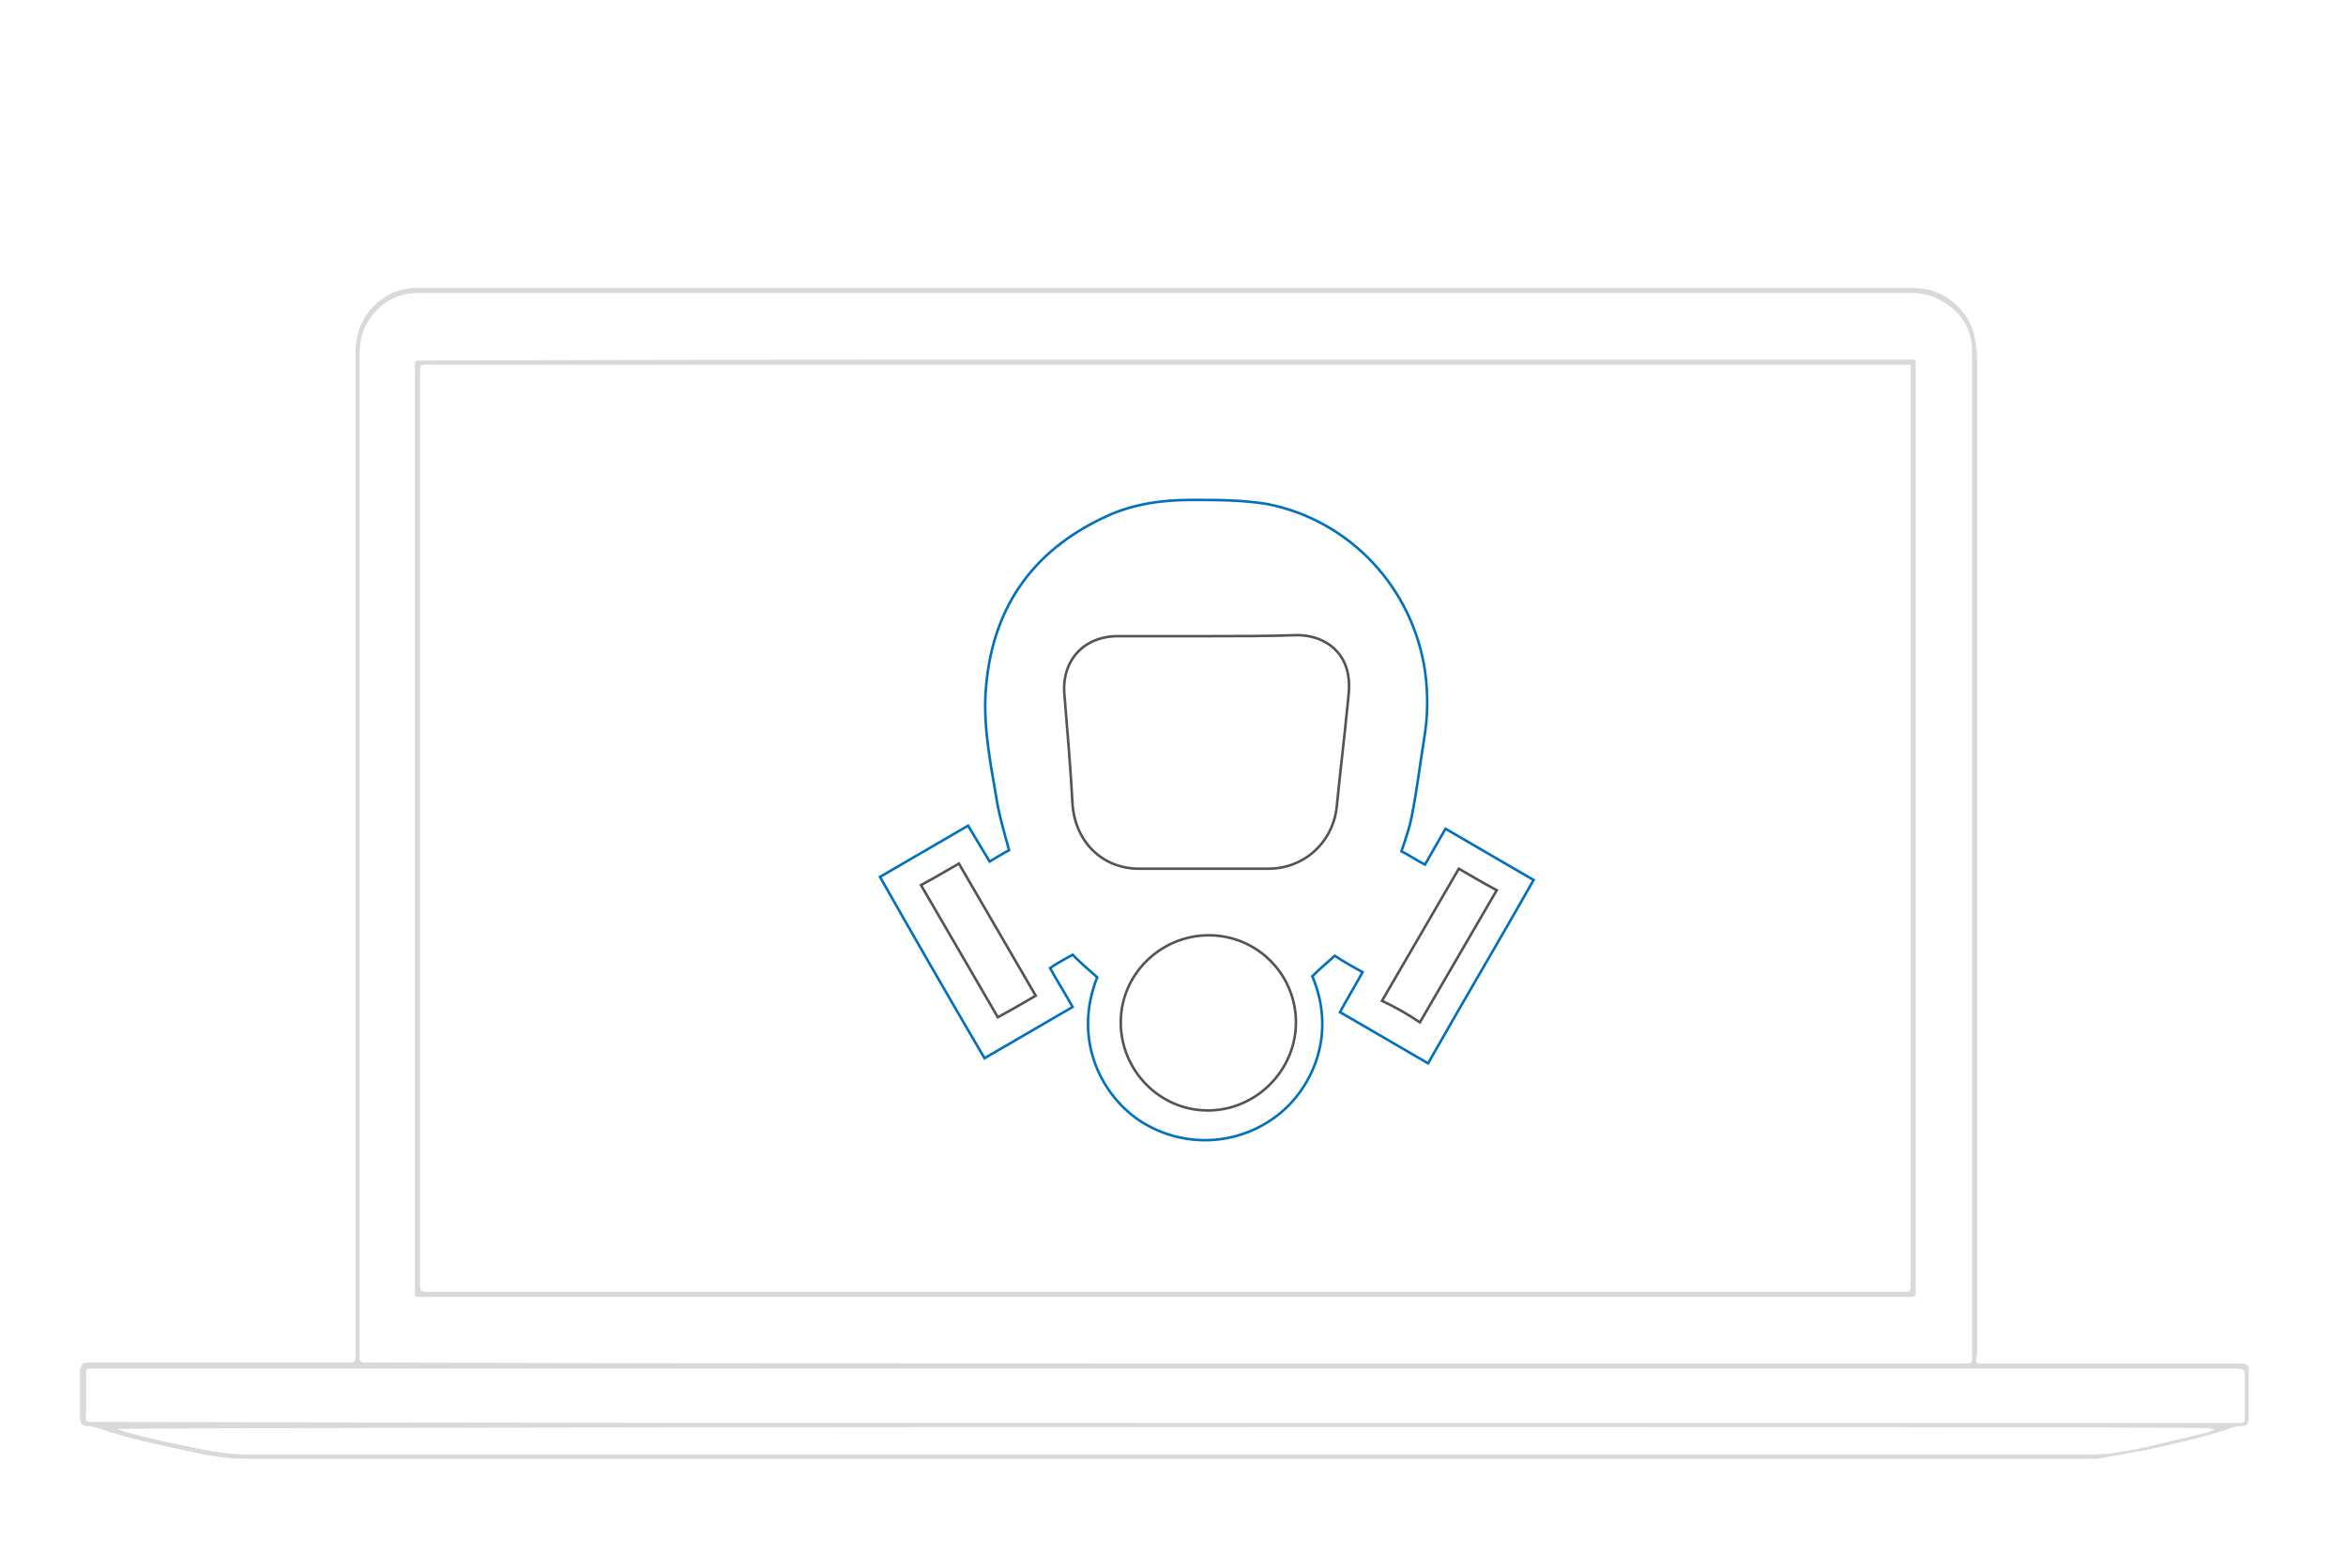
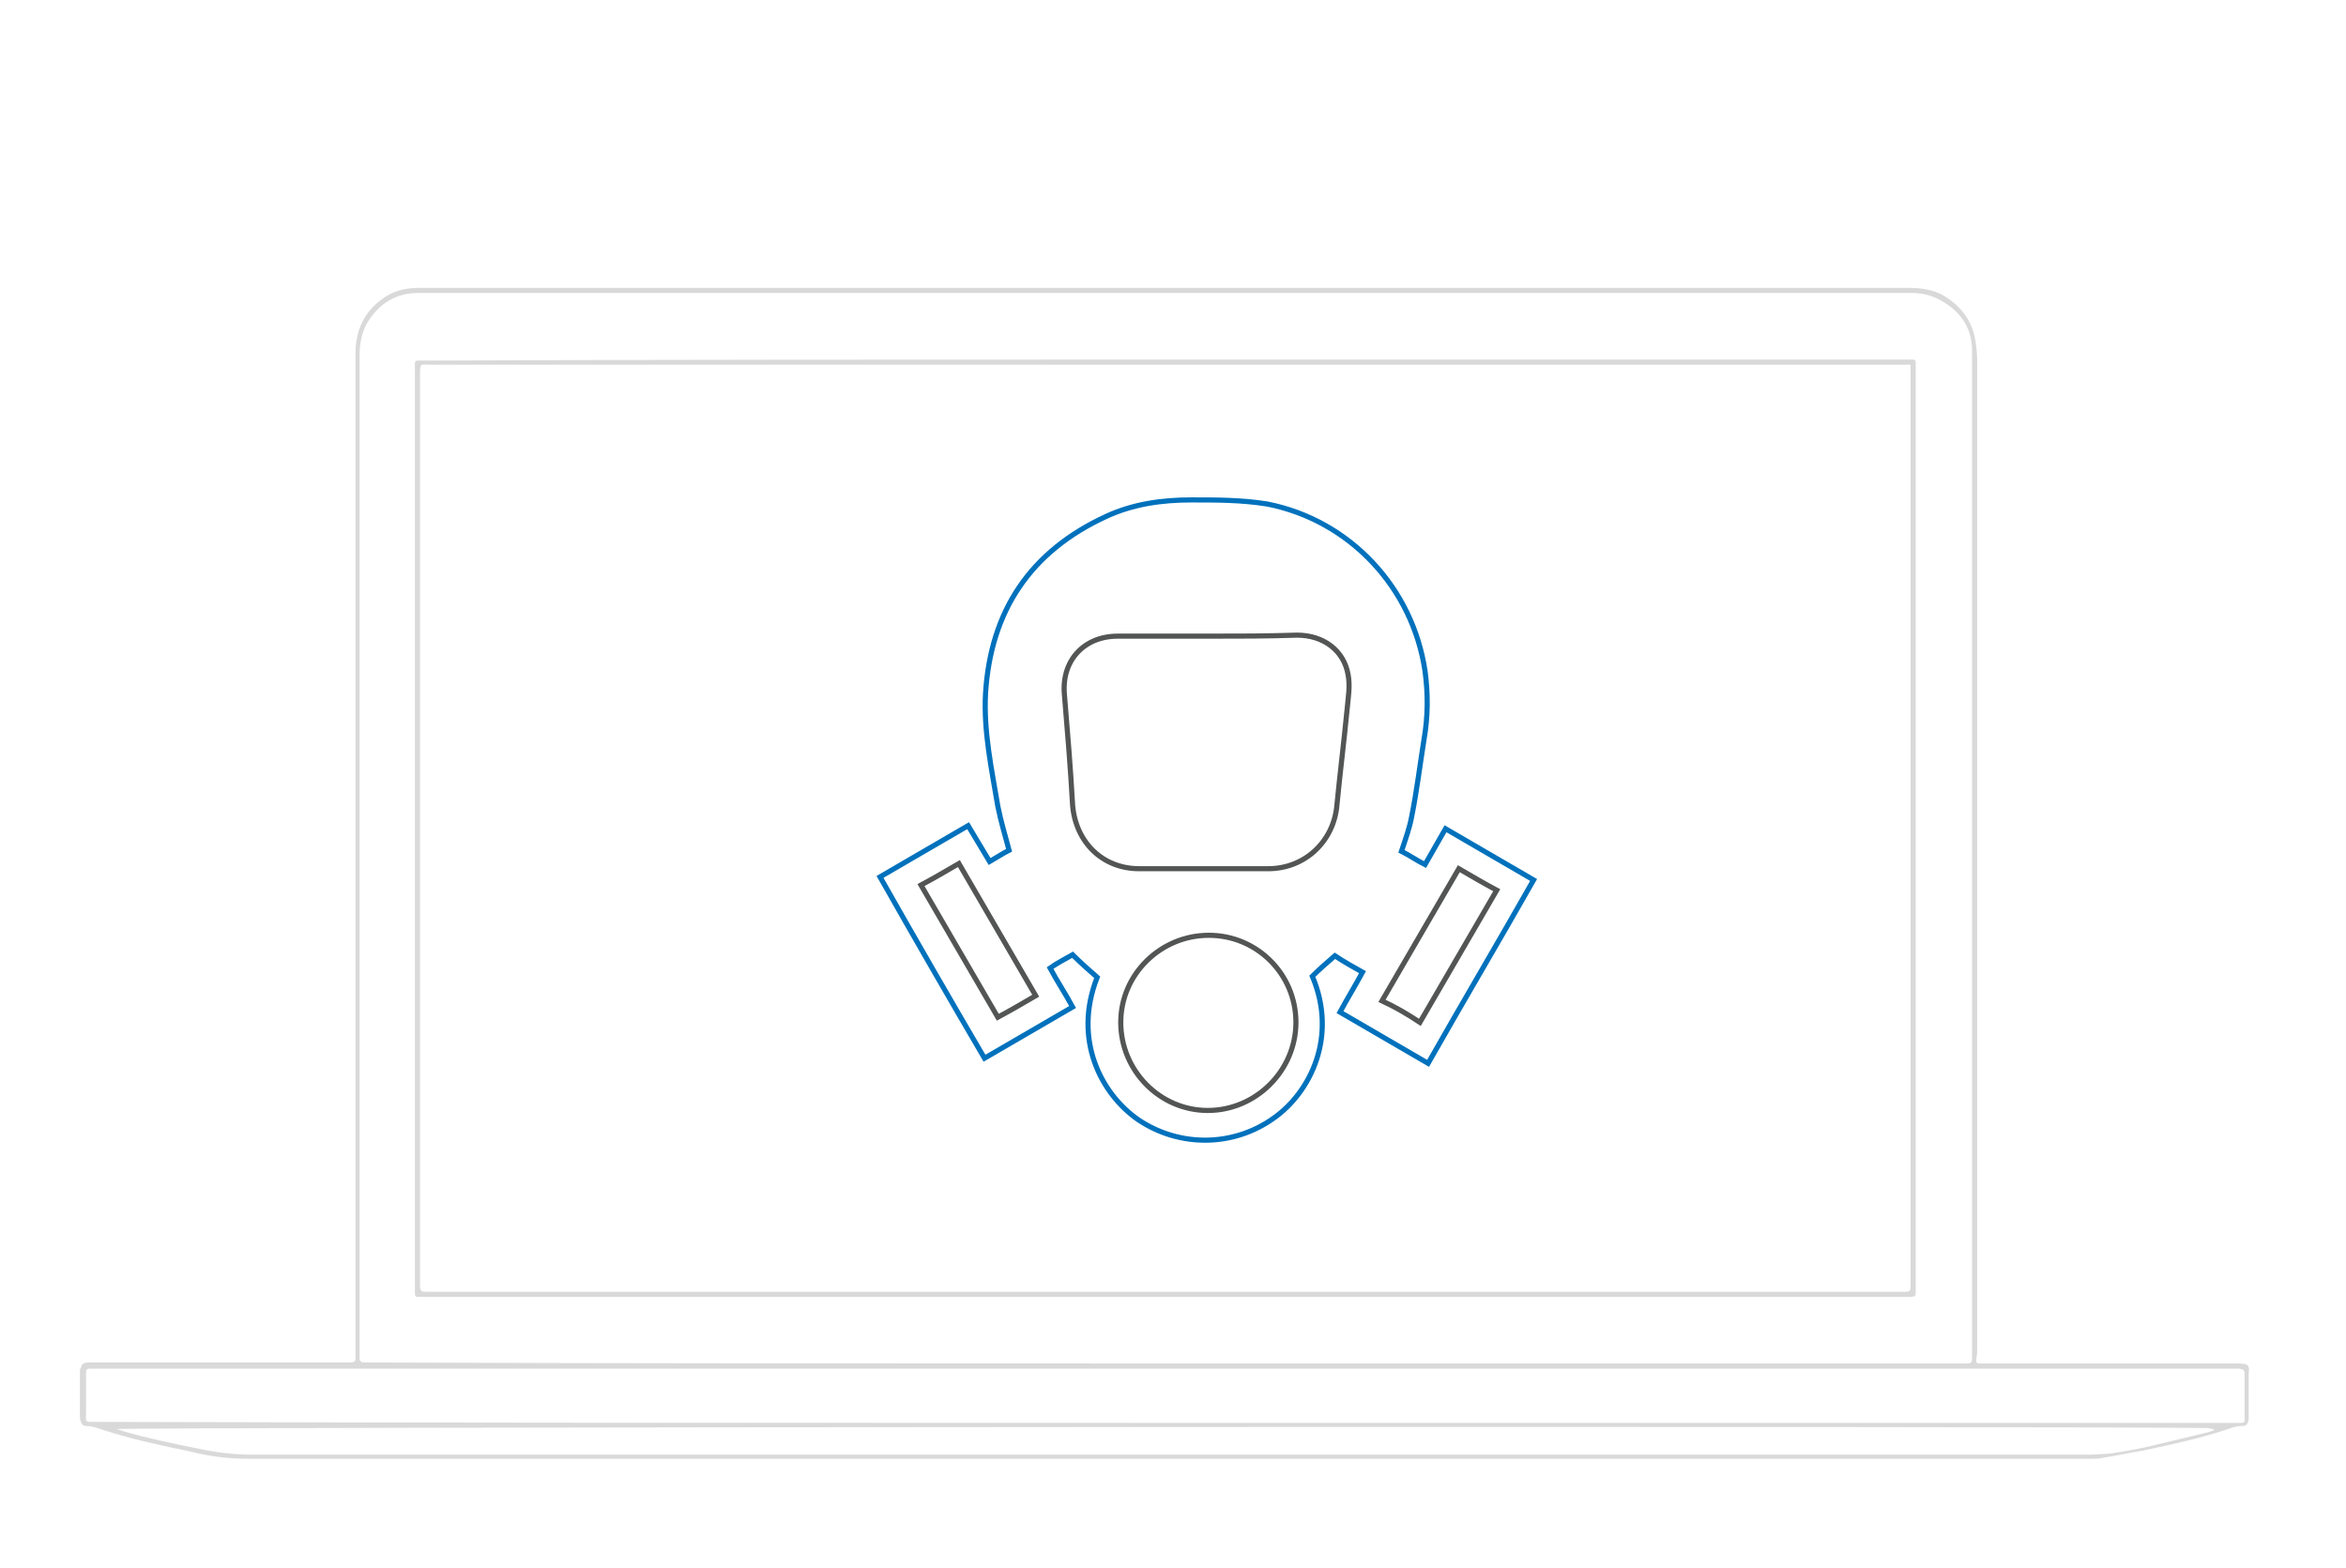
<svg xmlns="http://www.w3.org/2000/svg" version="1.1" id="Layer_1" x="0px" y="0px" viewBox="-64.5 -26.5 229 153" enable-background="new -64.5 -26.5 229 153" xml:space="preserve">
  <g opacity="0.5">
    <path fill="#B3B3B3" d="M49.3,115.9c-29.9,0-59.7,0-89.5,0c-1.9,0-3.7-0.2-5.7-0.7c-2.9-0.6-5.7-1.2-8.5-2.1   c-0.6-0.2-1.1-0.4-1.7-0.4c-0.2,0-0.4-0.1-0.5-0.4c-0.1-0.2-0.1-0.4-0.1-0.6c0-1.4,0-2.9,0-4.3c0-0.1,0-0.3,0.1-0.4   c0.1-0.4,0.2-0.4,0.6-0.5c0.2,0,0.4,0,0.6,0c8.2,0,16.5,0,24.7,0c1,0,0.9,0,0.9-0.9c0-32.5,0-65.1,0-97.6c0-2.3,0.9-4.1,2.6-5.3   c1-0.8,2.3-1.1,3.6-1.1c0.1,0,0.2,0,0.4,0c48.3,0,96.7,0,145.1,0c1.2,0,2.4,0.2,3.4,0.8c1.8,1.1,2.9,2.7,3.1,4.9   c0.1,0.7,0.1,1.3,0.1,2c0,31.9,0,63.8,0,95.7c0,0.4,0,0.8-0.1,1.2c0,0.4,0.1,0.4,0.4,0.4c0.2,0,0.4,0,0.5,0c8.2,0,16.5,0,24.7,0   c1,0,1.1,0.2,1,1c0,1.4,0,2.7,0,4.1c0,0.1,0,0.2,0,0.4c-0.1,0.4-0.2,0.6-0.6,0.6c-0.5,0-0.9,0.1-1.4,0.3c-2.7,0.9-5.5,1.5-8.3,2.1   c-1.3,0.2-2.6,0.5-3.9,0.7c-0.4,0.1-0.8,0.1-1.2,0.1c-1.7,0-3.3,0-5,0C106.3,115.9,77.8,115.9,49.3,115.9z M49.2,106.6   c25.9,0,51.7,0,77.7,0c0.2,0,0.4,0,0.6,0c0.4,0,0.5-0.1,0.5-0.5c0-0.2,0-0.4,0-0.7c0-25.8,0-51.5,0-77.2c0-6.8,0-13.6,0-20.4   c0-2.3-1.1-3.9-3.1-5c-0.9-0.5-1.8-0.7-2.8-0.7c-35.8,0-71.6,0-107.3,0c-12.8,0-25.6,0-38.5,0c-2.2,0-3.9,1.1-5,3   c-0.5,0.9-0.7,2-0.7,3c0,32.4,0,65,0,97.4c0,0.1,0,0.2,0,0.4c0,0.1,0,0.1,0,0.2c0,0.2,0.1,0.4,0.4,0.4c0.2,0,0.4,0,0.7,0   C-2.5,106.6,23.4,106.6,49.2,106.6z M49.3,112.4c34.8,0,69.5,0,104.3,0c0.2,0,0.4,0,0.6,0c0.4,0,0.4-0.1,0.4-0.4c0-0.3,0-0.6,0-0.9   c0-1.1,0-2.3,0-3.4c0-0.5-0.1-0.5-0.5-0.6c-0.2,0-0.4,0-0.5,0c-69.5,0-139.2,0-208.7,0c-0.2,0-0.4,0-0.5,0c-0.5,0-0.5,0.1-0.5,0.5   c0,1.2,0,2.5,0,3.7c0,1.1-0.2,1,1,1C-20.3,112.4,14.5,112.4,49.3,112.4z M-53.1,113c0.2,0.1,0.4,0.1,0.6,0.2   c2.4,0.7,4.8,1.2,7.3,1.7c1.8,0.4,3.6,0.6,5.5,0.6c49.3,0,98.5,0,147.8,0c10.5,0,21,0,31.5,0c0.6,0,1.2-0.1,1.8-0.1   c1.5-0.2,3.1-0.5,4.7-0.9c1.7-0.4,3.3-0.8,5-1.2c0.2-0.1,0.4-0.1,0.5-0.2c0-0.1,0-0.1-0.1-0.1c-0.2,0-0.3-0.1-0.5-0.1   C136.8,112.7-52.6,112.8-53.1,113z" />
    <path fill="#B3B3B3" d="M49.3,8.6c24.1,0,48.3,0,72.4,0c0.9,0,0.8-0.1,0.8,0.9c0,29.9,0,59.8,0,89.7c0,0.9,0.1,0.9-0.9,0.9   c-48.2,0-96.5,0-144.7,0c-0.2,0-0.3,0-0.5,0c-0.4,0-0.4-0.1-0.4-0.4c0-0.1,0-0.2,0-0.4c0-29.9,0-59.9,0-89.8c0-0.9-0.1-0.8,0.8-0.8   C1.1,8.6,25.2,8.6,49.3,8.6z M122,9.1c-0.4,0-0.6,0-0.8,0c-48,0-95.9,0-143.8,0c-0.8,0-0.9-0.2-0.9,0.9c0,29.6,0,59.2,0,88.7   c0,0.9,0,0.9,0.8,0.9c47.9,0,95.8,0,143.8,0c0.2,0,0.3,0,0.5,0c0.2,0,0.4-0.1,0.4-0.4c0-0.2,0-0.4,0-0.6c0-22.7,0-45.4,0-68.1   c0-6.9,0-13.8,0-20.7C122,9.7,122,9.4,122,9.1z" />
  </g>
  <path fill="none" stroke="#B3B3B3" stroke-miterlimit="10" d="M131.1,14.4" />
  <path fill="none" stroke="#B3B3B3" stroke-miterlimit="10" d="M-32.6,14.4" />
  <path fill="none" stroke="#B3B3B3" stroke-miterlimit="10" d="M131.1,79" />
  <path fill="none" stroke="#B3B3B3" stroke-miterlimit="10" d="M-32.6,79" />
  <g>
-     <path fill="none" stroke="#535454" stroke-width="0.25" stroke-miterlimit="10" d="M62,73.3c0-4.7-3.8-8.5-8.5-8.5   c-4.7,0-8.6,3.8-8.6,8.5c0,4.7,3.8,8.6,8.5,8.6C58.1,81.9,62,78,62,73.3z M74.1,73.3c2.5-4.3,5-8.6,7.5-12.9   c-1.3-0.7-2.5-1.4-3.7-2.1c-2.5,4.3-5,8.6-7.5,12.9C71.7,71.8,72.9,72.5,74.1,73.3z M25.4,59.9c2.5,4.3,5,8.6,7.5,12.9   c1.3-0.7,2.5-1.4,3.7-2.1c-2.5-4.3-5-8.6-7.5-12.9C27.9,58.5,26.7,59.2,25.4,59.9z" />
-     <path fill="none" stroke="#535454" stroke-width="0.25" stroke-miterlimit="10" d="M53.4,35.6c-2.9,0-5.9,0-8.8,0   c-3.3,0-5.5,2.4-5.2,5.7c0.3,3.6,0.6,7.2,0.8,10.8c0.3,3.6,2.9,6.2,6.5,6.2c4.2,0,8.4,0,12.6,0c3.6,0,6.4-2.7,6.7-6.2   c0.3-3.1,0.7-6.3,1-9.4c0.1-1.1,0.3-2.2,0.1-3.3c-0.4-2.4-2.4-3.9-5-3.9C59.2,35.6,56.3,35.6,53.4,35.6z" />
+     <path fill="none" stroke="#535454" stroke-width="0.5" stroke-miterlimit="10" d="M62,73.3c0-4.7-3.8-8.5-8.5-8.5   c-4.7,0-8.6,3.8-8.6,8.5c0,4.7,3.8,8.6,8.5,8.6C58.1,81.9,62,78,62,73.3z M74.1,73.3c2.5-4.3,5-8.6,7.5-12.9   c-1.3-0.7-2.5-1.4-3.7-2.1c-2.5,4.3-5,8.6-7.5,12.9C71.7,71.8,72.9,72.5,74.1,73.3z M25.4,59.9c2.5,4.3,5,8.6,7.5,12.9   c1.3-0.7,2.5-1.4,3.7-2.1c-2.5-4.3-5-8.6-7.5-12.9C27.9,58.5,26.7,59.2,25.4,59.9z" />
+     <path fill="none" stroke="#535454" stroke-width="0.5" stroke-miterlimit="10" d="M53.4,35.6c-2.9,0-5.9,0-8.8,0   c-3.3,0-5.5,2.4-5.2,5.7c0.3,3.6,0.6,7.2,0.8,10.8c0.3,3.6,2.9,6.2,6.5,6.2c4.2,0,8.4,0,12.6,0c3.6,0,6.4-2.7,6.7-6.2   c0.3-3.1,0.7-6.3,1-9.4c0.1-1.1,0.3-2.2,0.1-3.3c-0.4-2.4-2.4-3.9-5-3.9C59.2,35.6,56.3,35.6,53.4,35.6z" />
  </g>
  <g>
-     <path fill="none" stroke="#0071BC" stroke-width="0.25" stroke-miterlimit="10" d="M21.4,59.1c2.9-1.7,5.7-3.3,8.6-5   c0.7,1.2,1.4,2.3,2.1,3.5c0.7-0.4,1.3-0.8,1.9-1.1c-0.4-1.5-0.8-2.8-1.1-4.3c-0.6-3.6-1.4-7.3-1.2-11c0.5-8.1,4.4-13.9,11.8-17.3   c2.6-1.2,5.4-1.6,8.3-1.6c2.5,0,4.9,0,7.4,0.4c8.1,1.6,14.2,8.2,15.4,16.3c0.3,2.2,0.3,4.4-0.1,6.7c-0.4,2.5-0.7,5-1.2,7.5   c-0.2,1.1-0.6,2.2-1,3.4c0.8,0.4,1.5,0.9,2.3,1.3c0.7-1.2,1.3-2.3,2-3.5c2.9,1.7,5.7,3.3,8.6,5c-3.4,6-6.9,11.9-10.3,17.9   c-2.9-1.7-5.7-3.3-8.6-5c0.7-1.3,1.5-2.6,2.2-3.9c-0.9-0.5-1.8-1-2.7-1.6c-0.8,0.7-1.5,1.3-2.2,2c2.5,5.9-0.2,11.3-3.7,13.8   c-4,2.9-9.3,2.9-13.3,0.2c-3.6-2.5-6.4-7.8-4-13.9c-0.8-0.7-1.6-1.4-2.4-2.2c-0.7,0.4-1.5,0.8-2.2,1.3c0.7,1.3,1.5,2.5,2.2,3.8   c-2.9,1.7-5.7,3.3-8.6,5C28.2,71,24.8,65.1,21.4,59.1z" />
+     <path fill="none" stroke="#0071BC" stroke-width="0.5" stroke-miterlimit="10" d="M21.4,59.1c2.9-1.7,5.7-3.3,8.6-5   c0.7,1.2,1.4,2.3,2.1,3.5c0.7-0.4,1.3-0.8,1.9-1.1c-0.4-1.5-0.8-2.8-1.1-4.3c-0.6-3.6-1.4-7.3-1.2-11c0.5-8.1,4.4-13.9,11.8-17.3   c2.6-1.2,5.4-1.6,8.3-1.6c2.5,0,4.9,0,7.4,0.4c8.1,1.6,14.2,8.2,15.4,16.3c0.3,2.2,0.3,4.4-0.1,6.7c-0.4,2.5-0.7,5-1.2,7.5   c-0.2,1.1-0.6,2.2-1,3.4c0.8,0.4,1.5,0.9,2.3,1.3c0.7-1.2,1.3-2.3,2-3.5c2.9,1.7,5.7,3.3,8.6,5c-3.4,6-6.9,11.9-10.3,17.9   c-2.9-1.7-5.7-3.3-8.6-5c0.7-1.3,1.5-2.6,2.2-3.9c-0.9-0.5-1.8-1-2.7-1.6c-0.8,0.7-1.5,1.3-2.2,2c2.5,5.9-0.2,11.3-3.7,13.8   c-4,2.9-9.3,2.9-13.3,0.2c-3.6-2.5-6.4-7.8-4-13.9c-0.8-0.7-1.6-1.4-2.4-2.2c-0.7,0.4-1.5,0.8-2.2,1.3c0.7,1.3,1.5,2.5,2.2,3.8   c-2.9,1.7-5.7,3.3-8.6,5C28.2,71,24.8,65.1,21.4,59.1z" />
  </g>
</svg>
